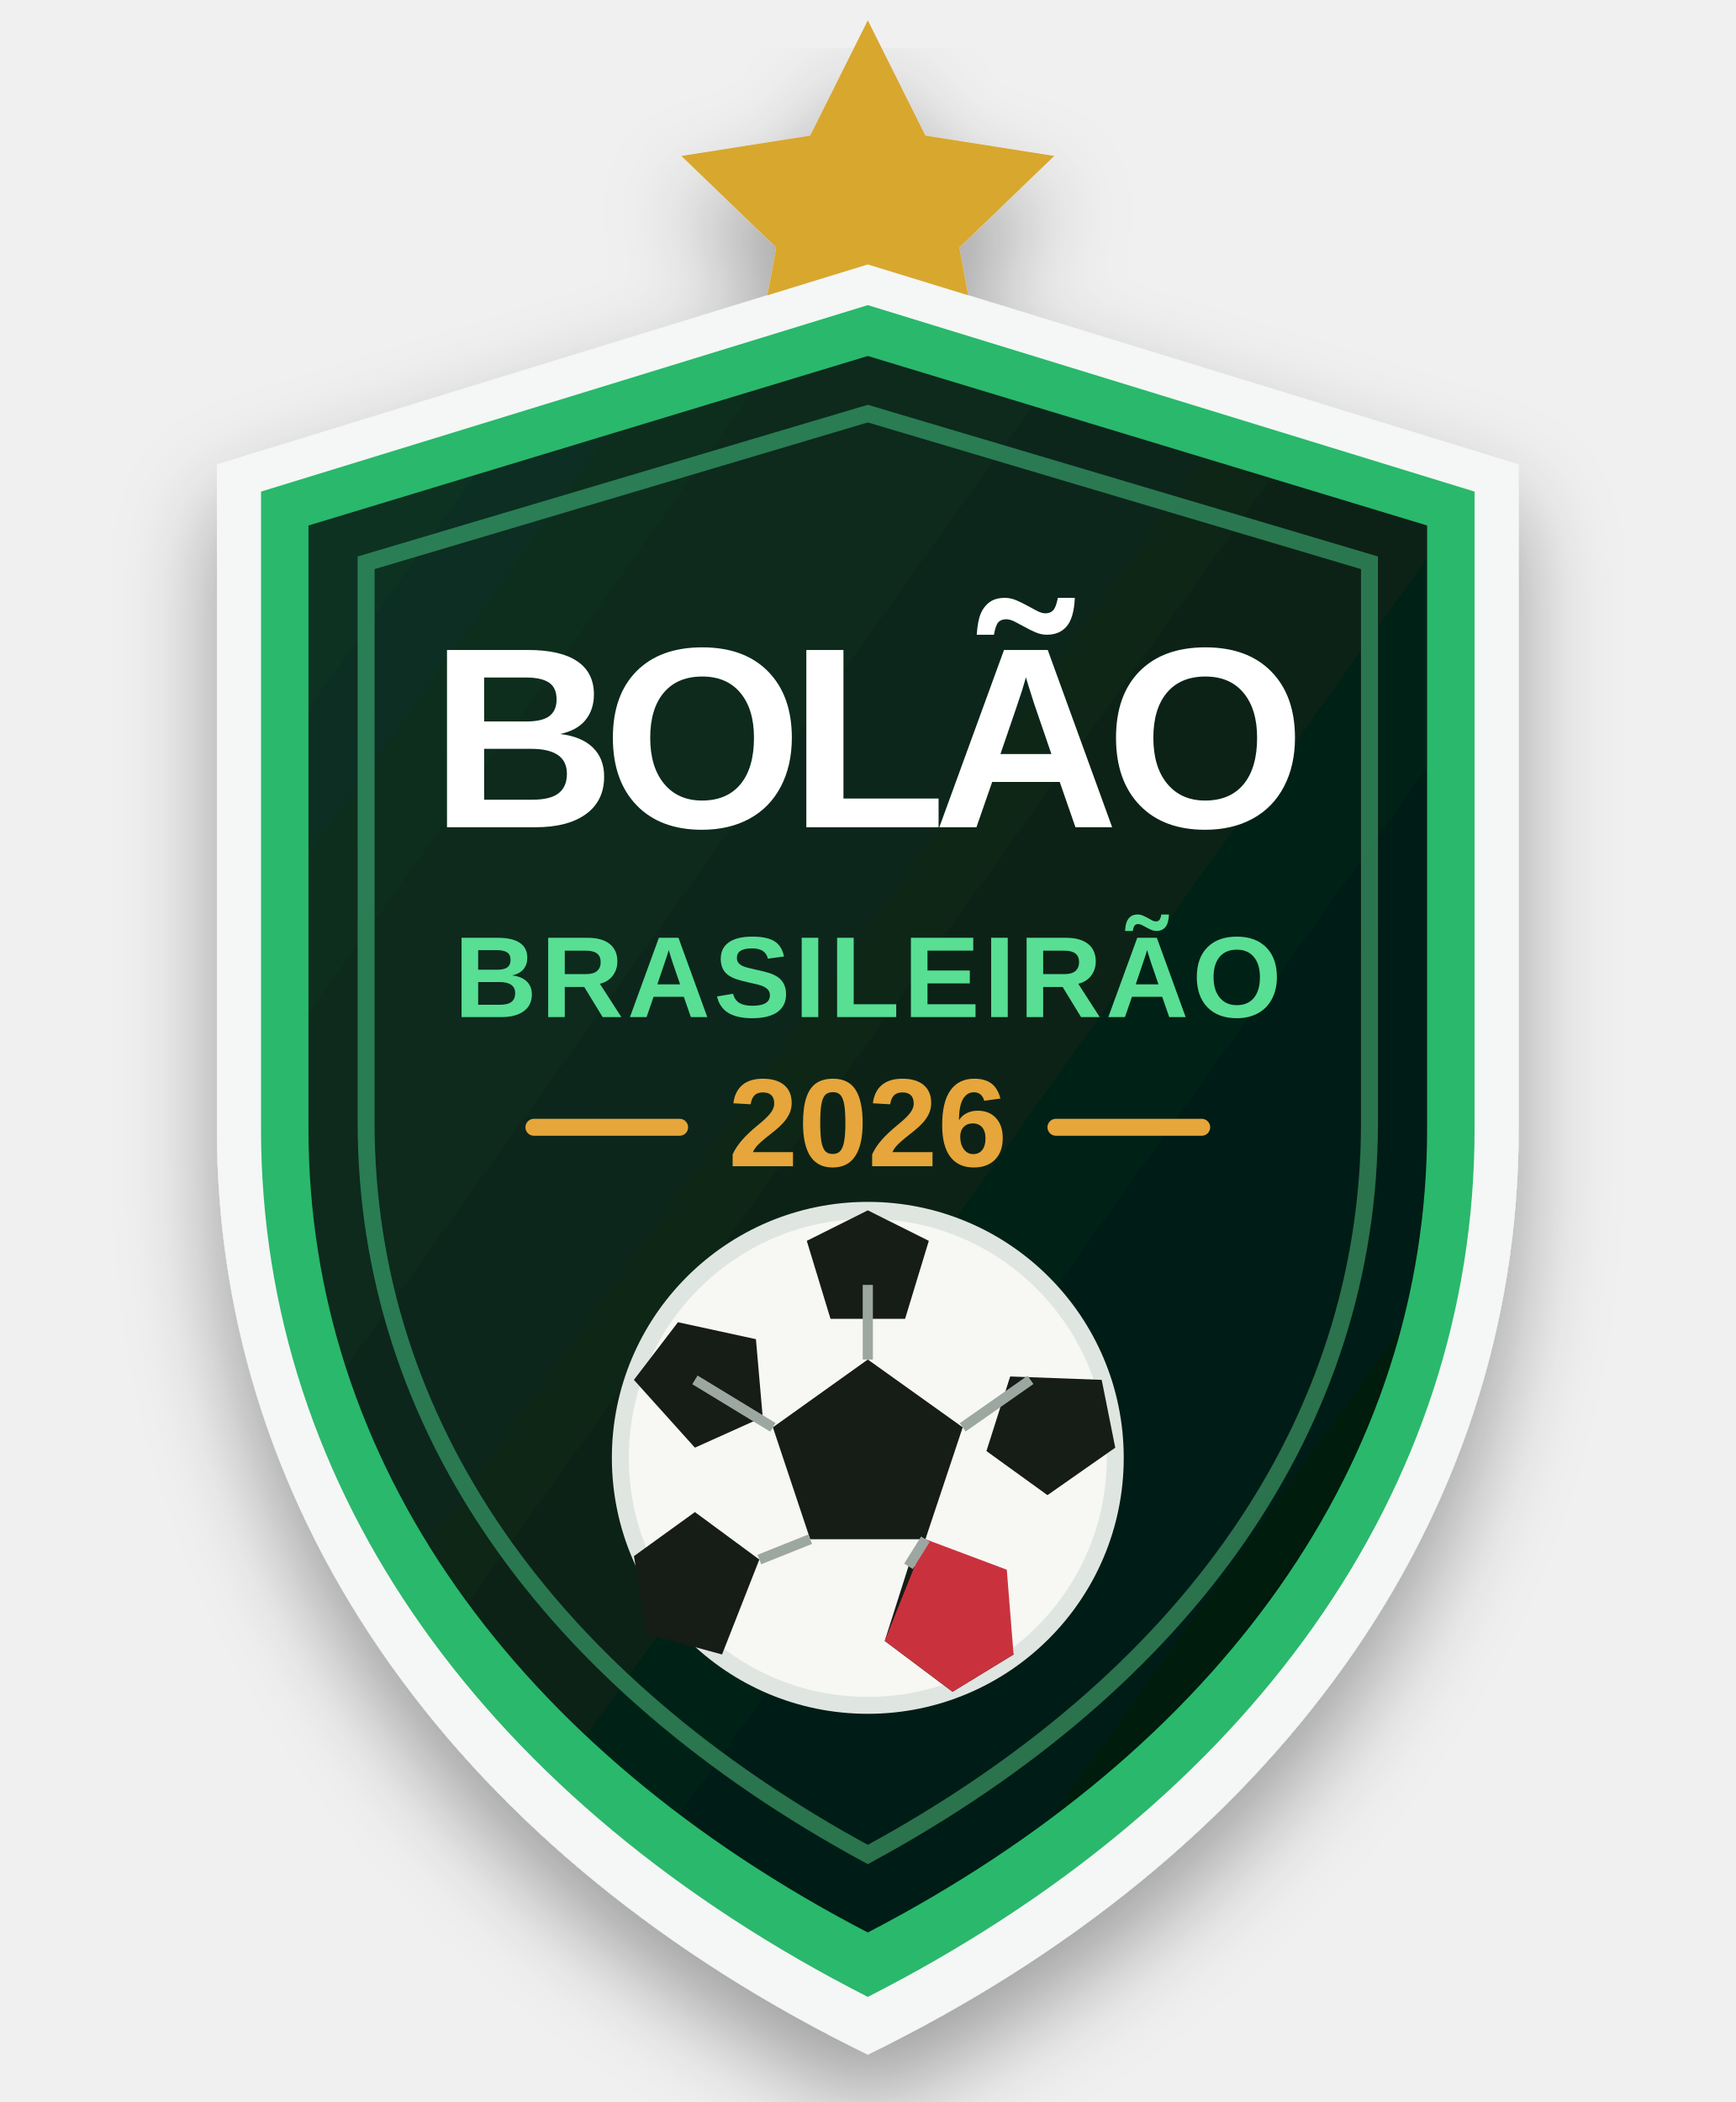
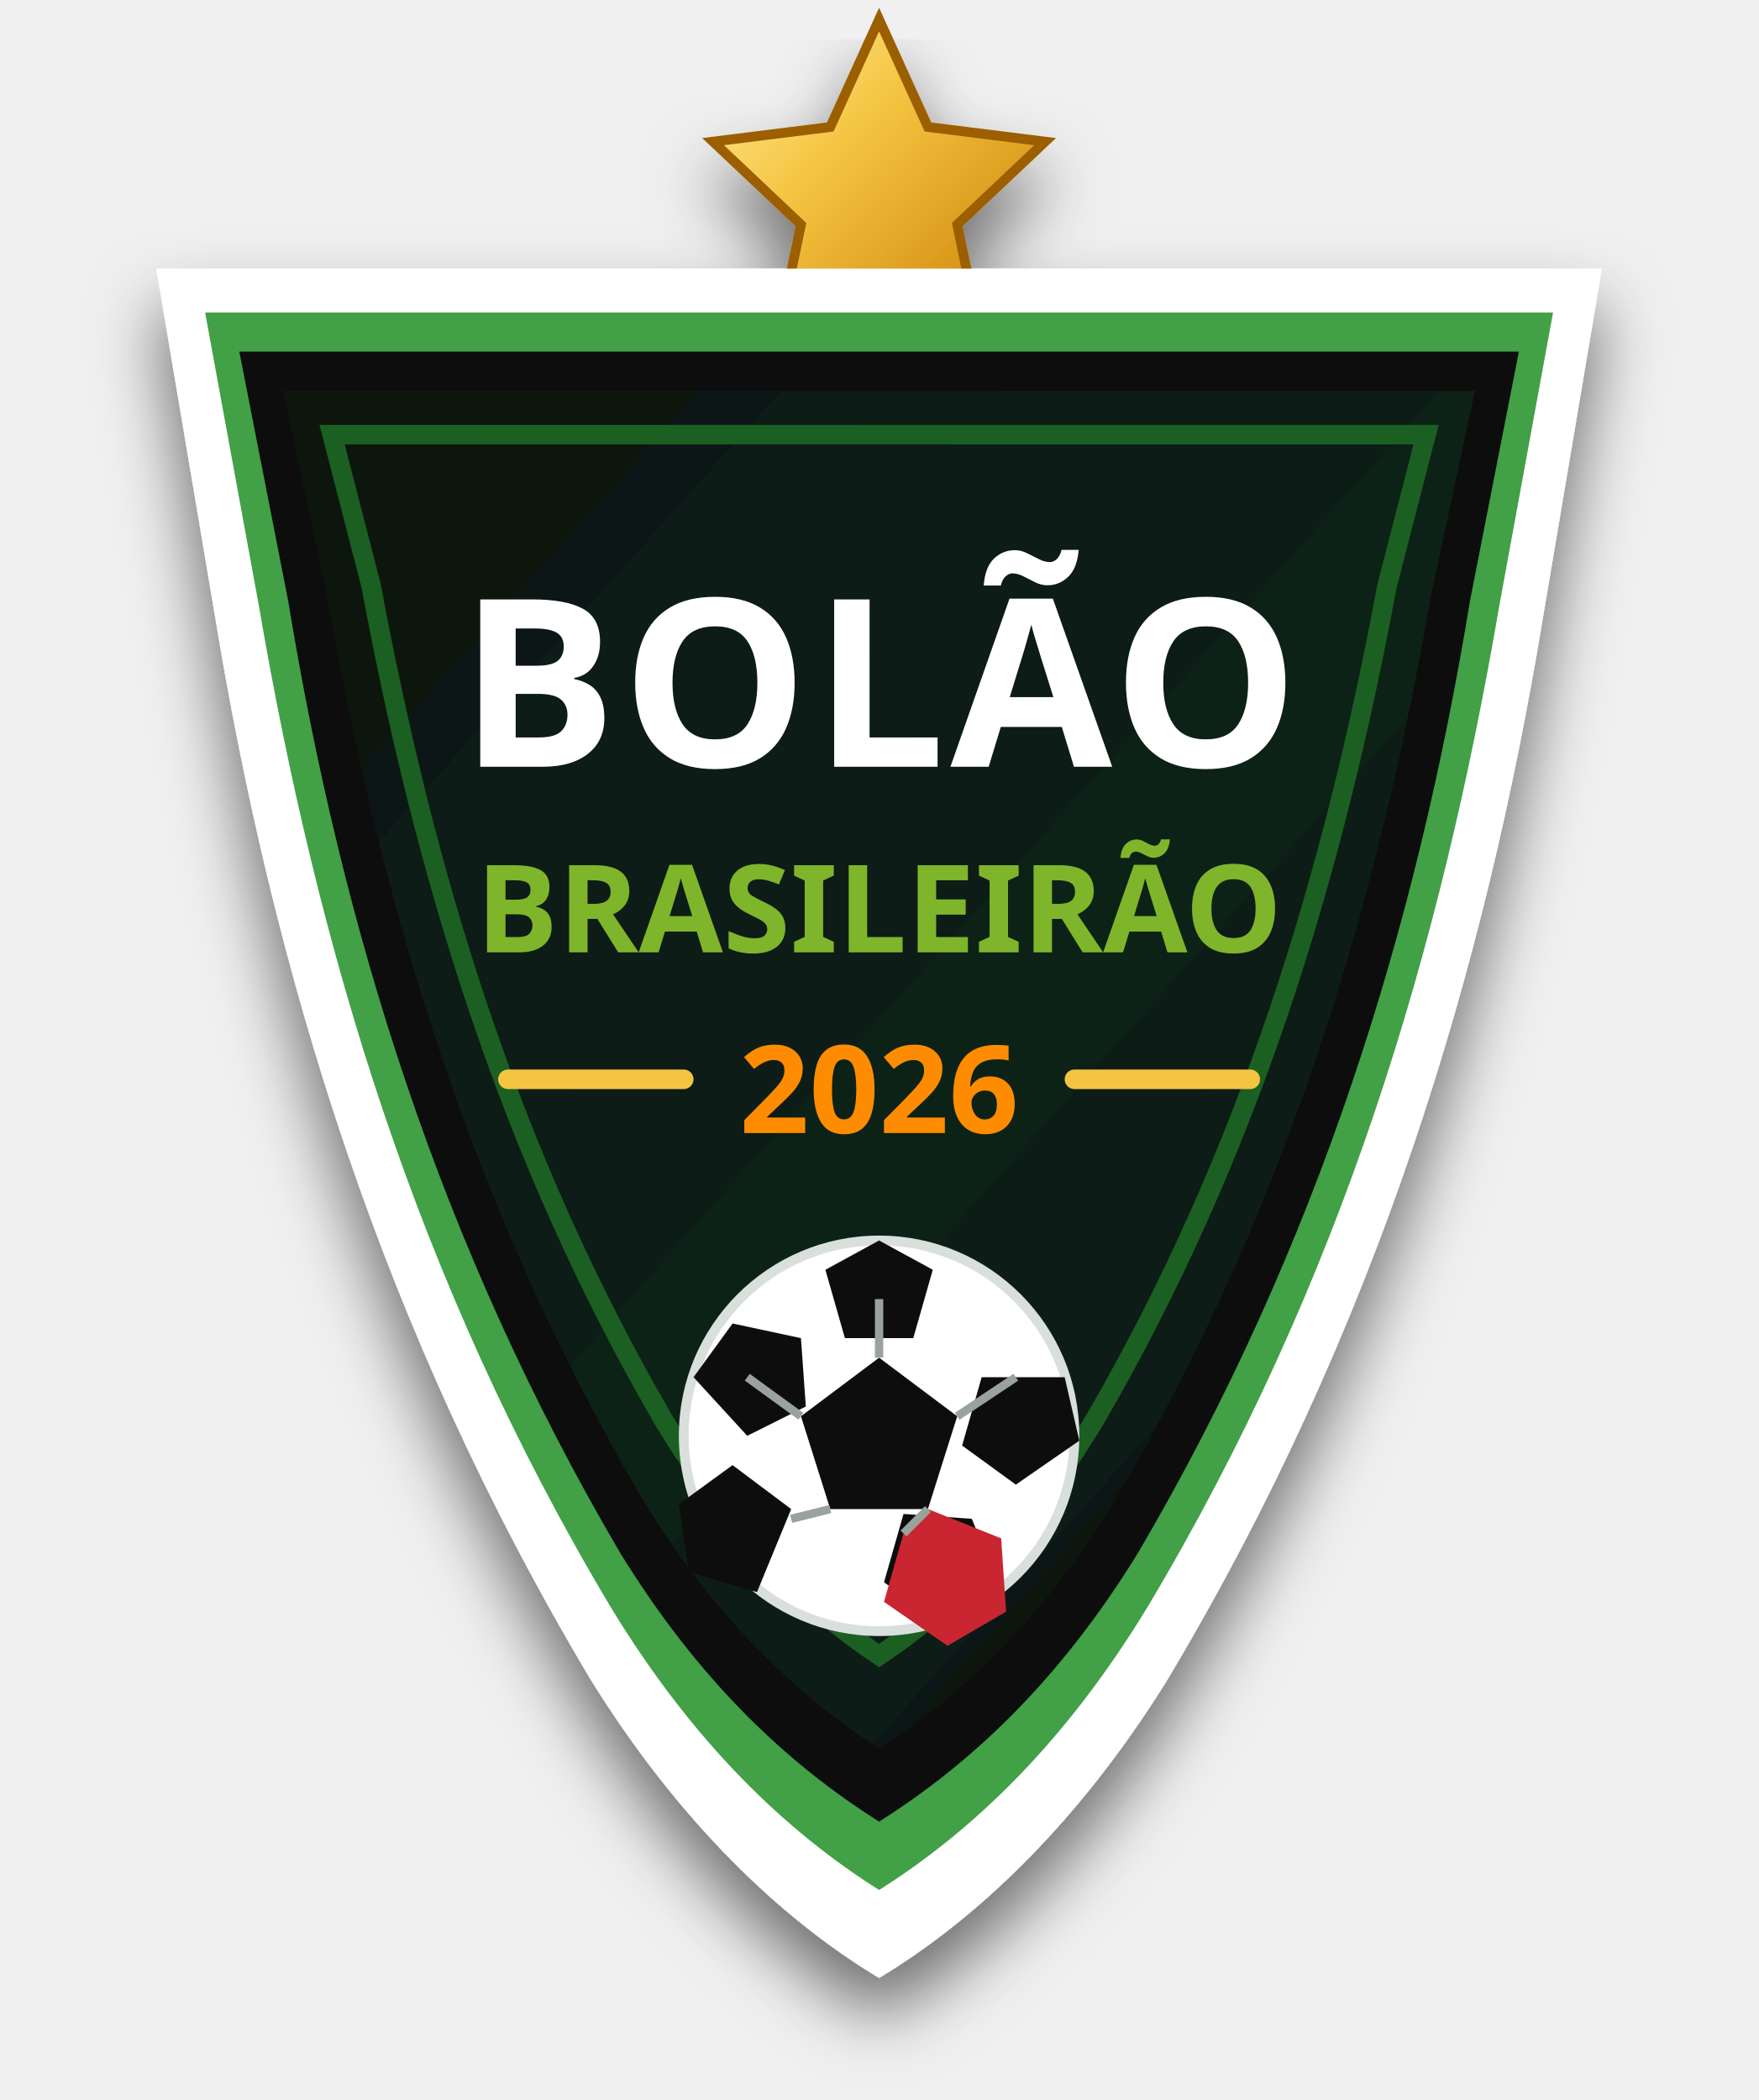
- <svg xmlns="http://www.w3.org/2000/svg" viewBox="0 0 512 620" role="img" aria-labelledby="title desc">
+ <svg xmlns="http://www.w3.org/2000/svg" viewBox="0 0 360 430" role="img" aria-labelledby="t d">
  <defs>
-     <linearGradient id="g" x1="0" y1="0" x2="1" y2="1">
-       <stop stop-color="#0b3323" />
-       <stop offset="1" stop-color="#03140d" />
+     <linearGradient id="bg" x1="0" y1="0" x2="1" y2="1">
+       <stop stop-color="#07150f" />
+       <stop offset=".55" stop-color="#0d2117" />
+       <stop offset="1" stop-color="#06100b" />
    </linearGradient>
-     <filter id="s" x="-20%" y="-20%" width="140%" height="150%">
-       <feDropShadow dx="0" dy="14" stdDeviation="14" flood-color="#000" flood-opacity=".35" />
+     <linearGradient id="gold" x1="0" y1="0" x2="1" y2="1">
+       <stop stop-color="#fff0a3" />
+       <stop offset=".38" stop-color="#f5c542" />
+       <stop offset="1" stop-color="#c87900" />
+     </linearGradient>
+     <filter id="sh" x="-20%" y="-20%" width="140%" height="150%">
+       <feDropShadow dx="0" dy="8" stdDeviation="7" flood-color="#000" flood-opacity=".55" />
    </filter>
  </defs>
-   <g filter="url(#s)">
-     <path fill="#d8a72e" d="M256 6l17 34 38 6-28 27 7 38-34-18-34 18 7-38-28-27 38-6z" />
-     <path fill="#f4f7f5" d="M256 78 448 137v196c0 116-73 215-192 273C137 548 64 449 64 333V137z" />
-     <path fill="#29b86c" d="M256 90 435 145v188c0 107-67 199-179 256C144 532 77 440 77 333V145z" />
-     <path fill="url(#g)" d="M256 105 421 155v178c0 98-61 183-165 237C152 516 91 431 91 333V155z" />
-     <path fill="none" stroke="#54dd94" stroke-width="5" opacity=".45" d="M256 122 404 166v165c0 89-54 165-148 216-94-51-148-127-148-216V166z" />
-     <text x="256" y="244" text-anchor="middle" fill="#fff" font-family="Arial,Helvetica,sans-serif" font-weight="900" font-size="76" letter-spacing="-4">BOLÃO</text>
-     <text x="256" y="300" text-anchor="middle" fill="#58df94" font-family="Arial,Helvetica,sans-serif" font-weight="800" font-size="34" letter-spacing="1">BRASILEIRÃO</text>
-     <g fill="#e6a63b">
-       <rect x="155" y="330" width="48" height="5" rx="2.5" />
-       <rect x="309" y="330" width="48" height="5" rx="2.5" />
-       <text x="256" y="344" text-anchor="middle" font-family="Arial,Helvetica,sans-serif" font-weight="900" font-size="37">2026</text>
-     </g>
-     <g transform="translate(256 430)">
-       <circle r="73" fill="#f7f7f4" stroke="#dfe6e1" stroke-width="5" />
-       <path fill="#171b19" d="m0-29 28 20-11 33h-34L-28-9z" />
-       <path fill="#171b19" d="m0-73 18 9-7 23h-22l-7-23zM69-23l4 20-20 14-18-13 7-22zM43 58l-18 11-20-15 7-22 23 1zM-43 58l-22-6-4-23 18-13 19 14zM-69-23l13-17 23 5 2 23-20 9z" />
-       <path fill="#c9323d" d="m17 24 24 9 2 25-18 11L5 54z" />
-       <path fill="none" stroke="#9da7a1" stroke-width="3" d="M0-29 0-51M28-9l20-14M17 24l-5 8M-17 24l-15 6M-28-9l-23-14" />
+   <g filter="url(#sh)">
+     <path fill="url(#gold)" stroke="#9b5e00" stroke-width="2" d="M180 4l10 22 24 3-18 17 5 24-21-12-21 12 5-24-18-17 24-3z" />
+     <path fill="#fff" d="M32 55h296l-12 71c-12 73-34 146-77 218-18 29-39 49-59 61-20-12-41-32-59-61-43-72-65-145-77-218z" />
+     <path fill="#43a047" d="M42 64h276l-11 60c-12 70-32 138-72 205-17 28-36 46-55 58-19-12-38-30-55-58-40-67-60-135-72-205z" />
+     <path fill="#0b0f0d" d="M49 72h262l-10 51c-11 67-31 132-68 195-16 26-34 43-53 55-19-12-37-29-53-55-37-63-57-128-68-195z" />
+     <path fill="url(#bg)" d="M58 80h244l-9 42c-11 63-29 124-64 184-15 25-32 41-49 52-17-11-34-27-49-52-35-60-53-121-64-184z" />
+     <path fill="none" stroke="#1b5e20" stroke-width="4" d="M68 89h224l-8 31c-11 59-28 116-60 171-14 23-29 38-44 48-15-10-30-25-44-48-32-55-49-112-60-171z" />
+     <text x="180" y="157" text-anchor="middle" fill="#fff" font-family="Arial Black,Impact,sans-serif" font-size="48" font-weight="900" letter-spacing="1">BOLÃO</text>
+     <text x="180" y="195" text-anchor="middle" fill="#7fb52b" font-family="Arial Black,Impact,sans-serif" font-size="25" font-weight="900">BRASILEIRÃO</text>
+     <path d="M104 221h36M220 221h36" stroke="#f5c542" stroke-width="4" stroke-linecap="round" />
+     <text x="180" y="232" text-anchor="middle" fill="#ff8c00" font-family="Arial Black,Impact,sans-serif" font-size="25" font-weight="900">2026</text>
+     <g transform="translate(180 294)">
+       <circle r="40" fill="#fff" stroke="#d9dfdc" stroke-width="2" />
+       <path fill="#111" d="m0-16 16 12-6 19H-10l-6-19zM0-40l11 6-4 14H-7l-4-14zM38-12l3 13-13 9-11-8 4-14zM25 32l-11 7-13-9 4-14 14 1zM-25 32l-14-4-2-14 11-8 12 9zM-38-12l8-11 14 3 1 14-12 6z" />
+       <path fill="#c92832" d="m10 15 15 6 1 15-12 7-13-9 4-14z" />
+       <path fill="none" stroke="#9aa29e" stroke-width="1.7" d="M0-16v-12M16-4l12-8M10 15l-5 5M-10 15l-8 2M-16-4l-11-8" />
    </g>
  </g>
</svg>
